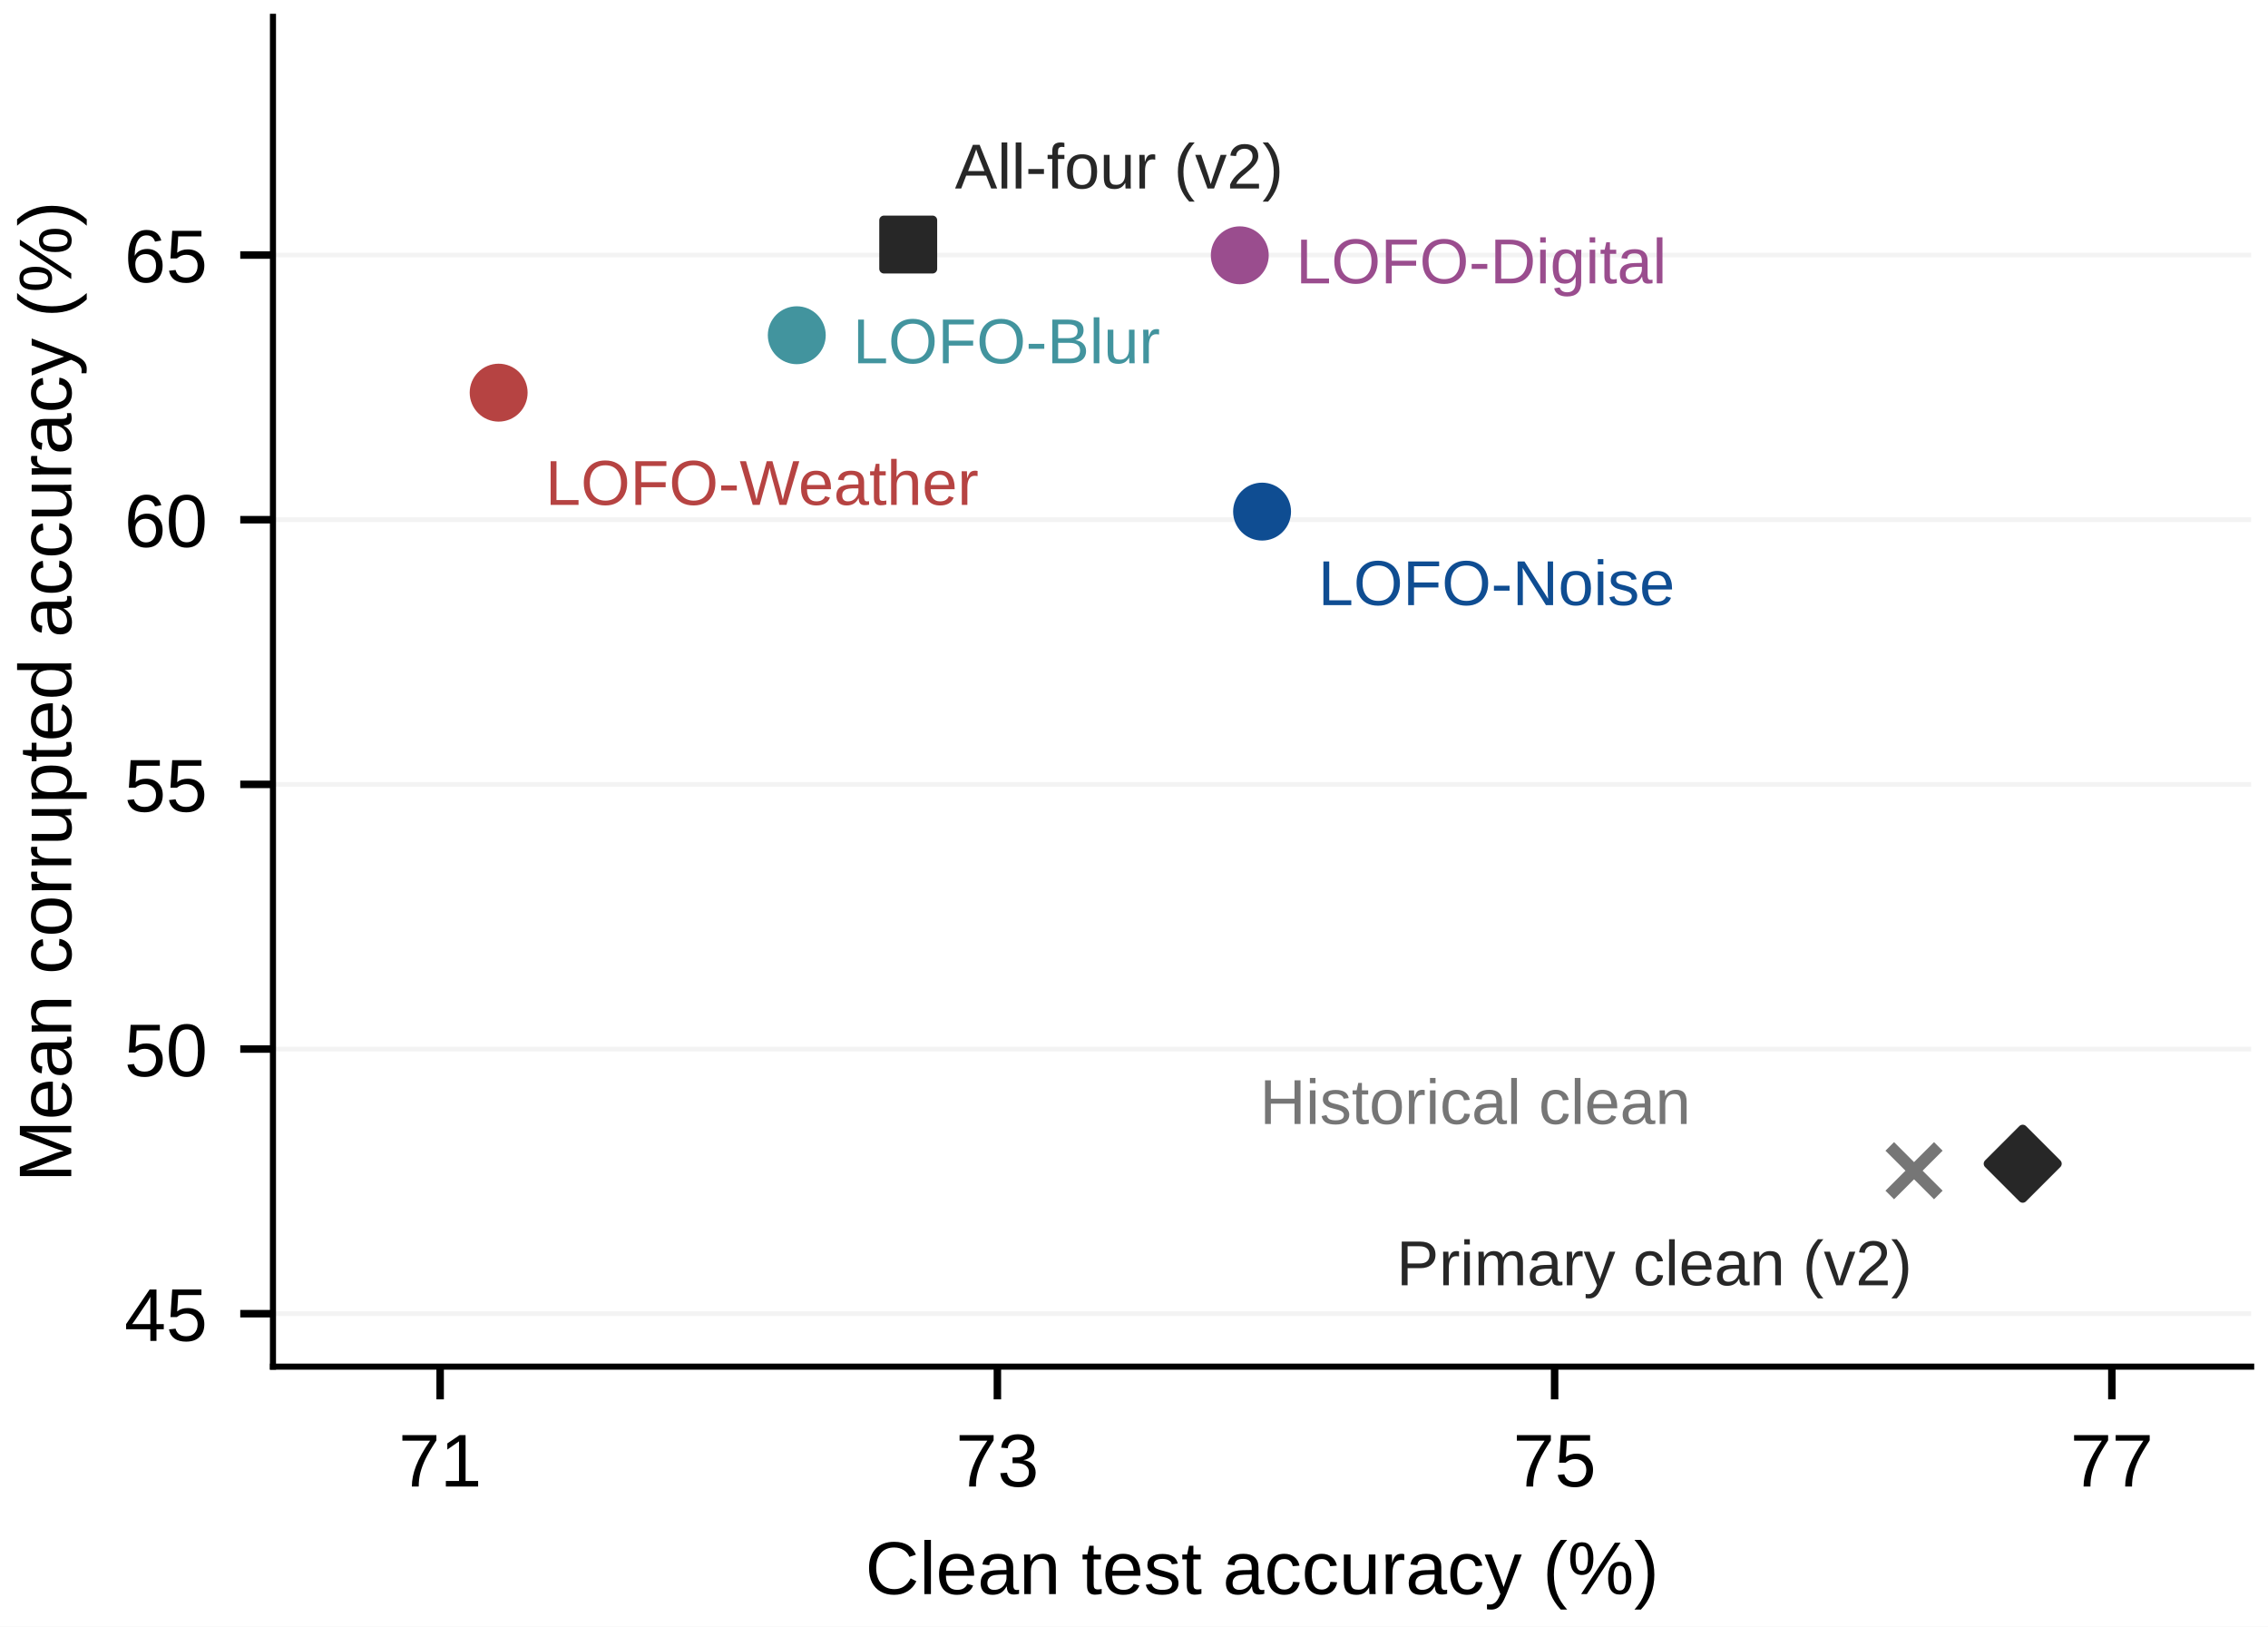
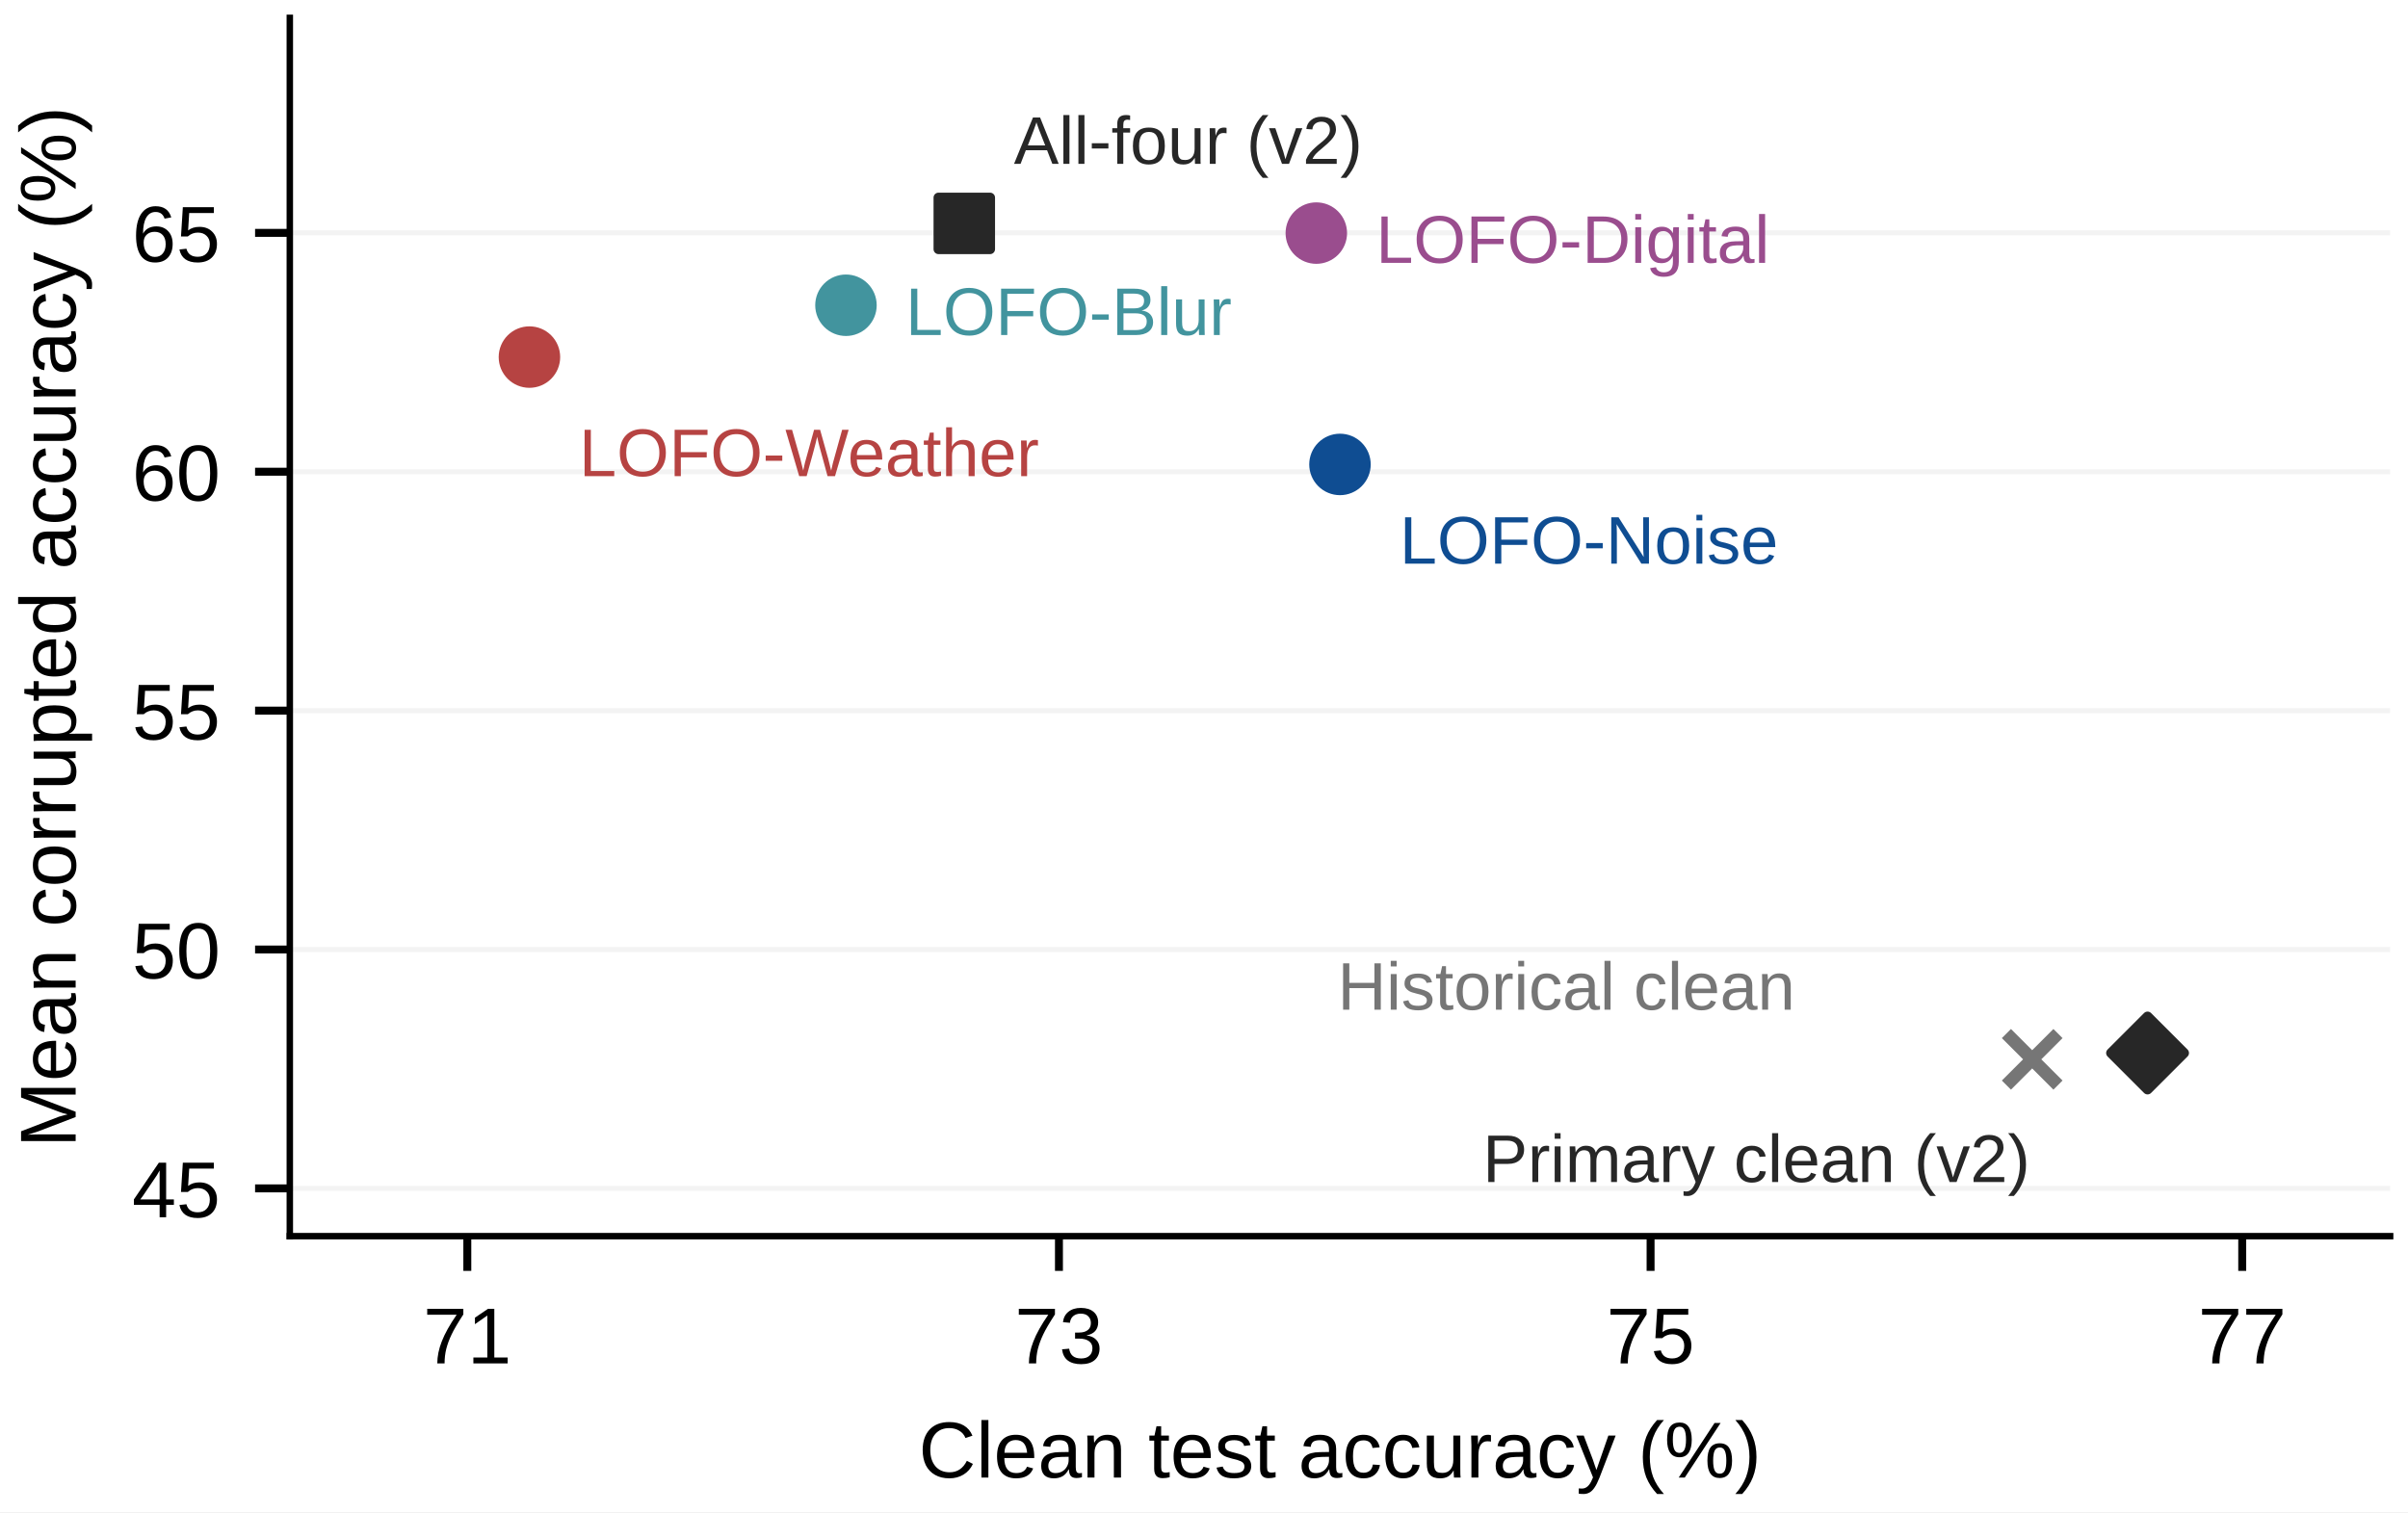
- <svg xmlns="http://www.w3.org/2000/svg" xmlns:xlink="http://www.w3.org/1999/xlink" width="242.658pt" height="174pt" viewBox="0 0 242.658 174" version="1.1">
+ <svg xmlns="http://www.w3.org/2000/svg" xmlns:xlink="http://www.w3.org/1999/xlink" width="242.658pt" height="152.4pt" viewBox="0 0 242.658 152.4" version="1.1">
  <defs>
    <style type="text/css">*{stroke-linejoin: round; stroke-linecap: butt}</style>
  </defs>
  <g id="figure_1">
    <g id="patch_1">
-       <path d="M 0 174  L 242.658 174  L 242.658 0  L 0 0  z " style="fill: #ffffff" />
+       <path d="M 0 152.4  L 242.658 152.4  L 242.658 0  L 0 0  z " style="fill: #ffffff" />
    </g>
    <g id="axes_1">
      <g id="patch_2">
-         <path d="M 29.205 146.184  L 240.858 146.184  L 240.858 1.8  L 29.205 1.8  z " style="fill: #ffffff" />
+         <path d="M 29.205 124.584  L 240.858 124.584  L 240.858 1.8  L 29.205 1.8  z " style="fill: #ffffff" />
      </g>
      <g id="matplotlib.axis_1">
        <g id="xtick_1">
          <g id="line2d_1">
            <defs>
              <path id="mf8c36b2a32" d="M 0 0  L 0 3.5  " style="stroke: #000000; stroke-width: 0.8" />
            </defs>
            <g>
-               <use xlink:href="#mf8c36b2a32" x="47.092" y="146.184" style="stroke: #000000; stroke-width: 0.8" />
+               <use xlink:href="#mf8c36b2a32" x="47.092" y="124.584" style="stroke: #000000; stroke-width: 0.8" />
            </g>
          </g>
          <g id="text_1">
-             <text style="font-size: 8px; font-family: 'Arial', 'Helvetica', 'DejaVu Sans', sans-serif; text-anchor: middle" x="47.092" y="159.009" transform="rotate(-0 47.09157 159.0086)">71</text>
+             <text style="font-size: 8px; font-family: 'Arial', 'Helvetica', 'DejaVu Sans', sans-serif; text-anchor: middle" x="47.092" y="137.409" transform="rotate(-0 47.09157 137.4086)">71</text>
          </g>
        </g>
        <g id="xtick_2">
          <g id="line2d_2">
            <g>
-               <use xlink:href="#mf8c36b2a32" x="106.712" y="146.184" style="stroke: #000000; stroke-width: 0.8" />
+               <use xlink:href="#mf8c36b2a32" x="106.712" y="124.584" style="stroke: #000000; stroke-width: 0.8" />
            </g>
          </g>
          <g id="text_2">
-             <text style="font-size: 8px; font-family: 'Arial', 'Helvetica', 'DejaVu Sans', sans-serif; text-anchor: middle" x="106.712" y="159.009" transform="rotate(-0 106.7119 159.0086)">73</text>
+             <text style="font-size: 8px; font-family: 'Arial', 'Helvetica', 'DejaVu Sans', sans-serif; text-anchor: middle" x="106.712" y="137.409" transform="rotate(-0 106.7119 137.4086)">73</text>
          </g>
        </g>
        <g id="xtick_3">
          <g id="line2d_3">
            <g>
-               <use xlink:href="#mf8c36b2a32" x="166.332" y="146.184" style="stroke: #000000; stroke-width: 0.8" />
+               <use xlink:href="#mf8c36b2a32" x="166.332" y="124.584" style="stroke: #000000; stroke-width: 0.8" />
            </g>
          </g>
          <g id="text_3">
-             <text style="font-size: 8px; font-family: 'Arial', 'Helvetica', 'DejaVu Sans', sans-serif; text-anchor: middle" x="166.332" y="159.009" transform="rotate(-0 166.3322 159.0086)">75</text>
+             <text style="font-size: 8px; font-family: 'Arial', 'Helvetica', 'DejaVu Sans', sans-serif; text-anchor: middle" x="166.332" y="137.409" transform="rotate(-0 166.3322 137.4086)">75</text>
          </g>
        </g>
        <g id="xtick_4">
          <g id="line2d_4">
            <g>
-               <use xlink:href="#mf8c36b2a32" x="225.953" y="146.184" style="stroke: #000000; stroke-width: 0.8" />
+               <use xlink:href="#mf8c36b2a32" x="225.953" y="124.584" style="stroke: #000000; stroke-width: 0.8" />
            </g>
          </g>
          <g id="text_4">
-             <text style="font-size: 8px; font-family: 'Arial', 'Helvetica', 'DejaVu Sans', sans-serif; text-anchor: middle" x="225.953" y="159.009" transform="rotate(-0 225.9526 159.0086)">77</text>
+             <text style="font-size: 8px; font-family: 'Arial', 'Helvetica', 'DejaVu Sans', sans-serif; text-anchor: middle" x="225.953" y="137.409" transform="rotate(-0 225.9526 137.4086)">77</text>
          </g>
        </g>
        <g id="text_5">
-           <text style="font-size: 8px; font-family: 'Arial', 'Helvetica', 'DejaVu Sans', sans-serif; text-anchor: middle" x="135.032" y="170.516" transform="rotate(-0 135.0316 170.5164)">Clean test accuracy (%)</text>
+           <text style="font-size: 8px; font-family: 'Arial', 'Helvetica', 'DejaVu Sans', sans-serif; text-anchor: middle" x="135.032" y="148.916" transform="rotate(-0 135.0316 148.9164)">Clean test accuracy (%)</text>
        </g>
      </g>
      <g id="matplotlib.axis_2">
        <g id="ytick_1">
          <g id="line2d_5">
-             <path d="M 29.205 140.522  L 240.858 140.522  " clip-path="url(#pd526262b88)" style="fill: none; stroke: #b0b0b0; stroke-opacity: 0.16; stroke-width: 0.5; stroke-linecap: square" />
+             <path d="M 29.205 119.769  L 240.858 119.769  " clip-path="url(#pf8ef3e665d)" style="fill: none; stroke: #b0b0b0; stroke-opacity: 0.16; stroke-width: 0.5; stroke-linecap: square" />
          </g>
          <g id="line2d_6">
            <defs>
              <path id="m544c76e212" d="M 0 0  L -3.5 0  " style="stroke: #000000; stroke-width: 0.8" />
            </defs>
            <g>
-               <use xlink:href="#m544c76e212" x="29.205" y="140.522" style="stroke: #000000; stroke-width: 0.8" />
+               <use xlink:href="#m544c76e212" x="29.205" y="119.769" style="stroke: #000000; stroke-width: 0.8" />
            </g>
          </g>
          <g id="text_6">
-             <text style="font-size: 8px; font-family: 'Arial', 'Helvetica', 'DejaVu Sans', sans-serif; text-anchor: end" x="22.205" y="143.434" transform="rotate(-0 22.20547 143.4344)">45</text>
+             <text style="font-size: 8px; font-family: 'Arial', 'Helvetica', 'DejaVu Sans', sans-serif; text-anchor: end" x="22.205" y="122.681" transform="rotate(-0 22.20547 122.6814)">45</text>
          </g>
        </g>
        <g id="ytick_2">
          <g id="line2d_7">
-             <path d="M 29.205 112.212  L 240.858 112.212  " clip-path="url(#pd526262b88)" style="fill: none; stroke: #b0b0b0; stroke-opacity: 0.16; stroke-width: 0.5; stroke-linecap: square" />
+             <path d="M 29.205 95.694  L 240.858 95.694  " clip-path="url(#pf8ef3e665d)" style="fill: none; stroke: #b0b0b0; stroke-opacity: 0.16; stroke-width: 0.5; stroke-linecap: square" />
          </g>
          <g id="line2d_8">
            <g>
-               <use xlink:href="#m544c76e212" x="29.205" y="112.212" style="stroke: #000000; stroke-width: 0.8" />
+               <use xlink:href="#m544c76e212" x="29.205" y="95.694" style="stroke: #000000; stroke-width: 0.8" />
            </g>
          </g>
          <g id="text_7">
-             <text style="font-size: 8px; font-family: 'Arial', 'Helvetica', 'DejaVu Sans', sans-serif; text-anchor: end" x="22.205" y="115.124" transform="rotate(-0 22.20547 115.1237)">50</text>
+             <text style="font-size: 8px; font-family: 'Arial', 'Helvetica', 'DejaVu Sans', sans-serif; text-anchor: end" x="22.205" y="98.606" transform="rotate(-0 22.20547 98.60604)">50</text>
          </g>
        </g>
        <g id="ytick_3">
          <g id="line2d_9">
-             <path d="M 29.205 83.901  L 240.858 83.901  " clip-path="url(#pd526262b88)" style="fill: none; stroke: #b0b0b0; stroke-opacity: 0.16; stroke-width: 0.5; stroke-linecap: square" />
+             <path d="M 29.205 71.619  L 240.858 71.619  " clip-path="url(#pf8ef3e665d)" style="fill: none; stroke: #b0b0b0; stroke-opacity: 0.16; stroke-width: 0.5; stroke-linecap: square" />
          </g>
          <g id="line2d_10">
            <g>
-               <use xlink:href="#m544c76e212" x="29.205" y="83.901" style="stroke: #000000; stroke-width: 0.8" />
+               <use xlink:href="#m544c76e212" x="29.205" y="71.619" style="stroke: #000000; stroke-width: 0.8" />
            </g>
          </g>
          <g id="text_8">
-             <text style="font-size: 8px; font-family: 'Arial', 'Helvetica', 'DejaVu Sans', sans-serif; text-anchor: end" x="22.205" y="86.813" transform="rotate(-0 22.20547 86.81303)">55</text>
+             <text style="font-size: 8px; font-family: 'Arial', 'Helvetica', 'DejaVu Sans', sans-serif; text-anchor: end" x="22.205" y="74.531" transform="rotate(-0 22.20547 74.53068)">55</text>
          </g>
        </g>
        <g id="ytick_4">
          <g id="line2d_11">
-             <path d="M 29.205 55.59  L 240.858 55.59  " clip-path="url(#pd526262b88)" style="fill: none; stroke: #b0b0b0; stroke-opacity: 0.16; stroke-width: 0.5; stroke-linecap: square" />
+             <path d="M 29.205 47.543  L 240.858 47.543  " clip-path="url(#pf8ef3e665d)" style="fill: none; stroke: #b0b0b0; stroke-opacity: 0.16; stroke-width: 0.5; stroke-linecap: square" />
          </g>
          <g id="line2d_12">
            <g>
-               <use xlink:href="#m544c76e212" x="29.205" y="55.59" style="stroke: #000000; stroke-width: 0.8" />
+               <use xlink:href="#m544c76e212" x="29.205" y="47.543" style="stroke: #000000; stroke-width: 0.8" />
            </g>
          </g>
          <g id="text_9">
-             <text style="font-size: 8px; font-family: 'Arial', 'Helvetica', 'DejaVu Sans', sans-serif; text-anchor: end" x="22.205" y="58.502" transform="rotate(-0 22.20547 58.50237)">60</text>
+             <text style="font-size: 8px; font-family: 'Arial', 'Helvetica', 'DejaVu Sans', sans-serif; text-anchor: end" x="22.205" y="50.455" transform="rotate(-0 22.20547 50.45531)">60</text>
          </g>
        </g>
        <g id="ytick_5">
          <g id="line2d_13">
-             <path d="M 29.205 27.28  L 240.858 27.28  " clip-path="url(#pd526262b88)" style="fill: none; stroke: #b0b0b0; stroke-opacity: 0.16; stroke-width: 0.5; stroke-linecap: square" />
+             <path d="M 29.205 23.468  L 240.858 23.468  " clip-path="url(#pf8ef3e665d)" style="fill: none; stroke: #b0b0b0; stroke-opacity: 0.16; stroke-width: 0.5; stroke-linecap: square" />
          </g>
          <g id="line2d_14">
            <g>
-               <use xlink:href="#m544c76e212" x="29.205" y="27.28" style="stroke: #000000; stroke-width: 0.8" />
+               <use xlink:href="#m544c76e212" x="29.205" y="23.468" style="stroke: #000000; stroke-width: 0.8" />
            </g>
          </g>
          <g id="text_10">
-             <text style="font-size: 8px; font-family: 'Arial', 'Helvetica', 'DejaVu Sans', sans-serif; text-anchor: end" x="22.205" y="30.192" transform="rotate(-0 22.20547 30.1917)">65</text>
+             <text style="font-size: 8px; font-family: 'Arial', 'Helvetica', 'DejaVu Sans', sans-serif; text-anchor: end" x="22.205" y="26.38" transform="rotate(-0 22.20547 26.37994)">65</text>
          </g>
        </g>
        <g id="text_11">
-           <text style="font-size: 8px; font-family: 'Arial', 'Helvetica', 'DejaVu Sans', sans-serif; text-anchor: middle" x="7.624" y="73.992" transform="rotate(-90 7.624219 73.99219)">Mean corrupted accuracy (%)</text>
+           <text style="font-size: 8px; font-family: 'Arial', 'Helvetica', 'DejaVu Sans', sans-serif; text-anchor: middle" x="7.624" y="63.192" transform="rotate(-90 7.624219 63.19219)">Mean corrupted accuracy (%)</text>
        </g>
      </g>
      <g id="patch_3">
-         <path d="M 29.205 146.184  L 29.205 1.8  " style="fill: none; stroke: #000000; stroke-width: 0.65; stroke-linejoin: miter; stroke-linecap: square" />
+         <path d="M 29.205 124.584  L 29.205 1.8  " style="fill: none; stroke: #000000; stroke-width: 0.65; stroke-linejoin: miter; stroke-linecap: square" />
      </g>
      <g id="patch_4">
-         <path d="M 29.205 146.184  L 240.858 146.184  " style="fill: none; stroke: #000000; stroke-width: 0.65; stroke-linejoin: miter; stroke-linecap: square" />
+         <path d="M 29.205 124.584  L 240.858 124.584  " style="fill: none; stroke: #000000; stroke-width: 0.65; stroke-linejoin: miter; stroke-linecap: square" />
      </g>
      <g id="PathCollection_1">
        <defs>
          <path id="m81fcb3a5ad" d="M -2.598 2.598  L 2.598 -2.598  M -2.598 -2.598  L 2.598 2.598  " style="stroke: #767676; stroke-width: 1.3" />
        </defs>
-         <g clip-path="url(#pd526262b88)">
-           <use xlink:href="#m81fcb3a5ad" x="204.787" y="125.226" style="fill: #767676; stroke: #767676; stroke-width: 1.3" />
+         <g clip-path="url(#pf8ef3e665d)">
+           <use xlink:href="#m81fcb3a5ad" x="204.787" y="106.762" style="fill: #767676; stroke: #767676; stroke-width: 1.3" />
        </g>
      </g>
      <g id="text_12">
-         <text style="font-size: 6.8px; font-family: 'Arial', 'Helvetica', 'DejaVu Sans', sans-serif; text-anchor: start; fill: #767676" x="134.787" y="120.226" transform="rotate(-0 134.7874 120.2262)">Historical clean</text>
+         <text style="font-size: 6.8px; font-family: 'Arial', 'Helvetica', 'DejaVu Sans', sans-serif; text-anchor: start; fill: #767676" x="134.787" y="101.762" transform="rotate(-0 134.7874 101.7615)">Historical clean</text>
      </g>
      <g id="PathCollection_2">
        <defs>
          <path id="m6a0f7797ef" d="M -0 3.674  L 3.674 0  L 0 -3.674  L -3.674 -0  z " style="stroke: #272727" />
        </defs>
-         <g clip-path="url(#pd526262b88)">
-           <use xlink:href="#m6a0f7797ef" x="216.413" y="124.479" style="fill: #272727; stroke: #272727" />
+         <g clip-path="url(#pf8ef3e665d)">
+           <use xlink:href="#m6a0f7797ef" x="216.413" y="106.126" style="fill: #272727; stroke: #272727" />
        </g>
      </g>
      <g id="text_13">
-         <text style="font-size: 6.8px; font-family: 'Arial', 'Helvetica', 'DejaVu Sans', sans-serif; text-anchor: start; fill: #272727" x="149.413" y="137.479" transform="rotate(-0 149.4133 137.4788)">Primary clean (v2)</text>
+         <text style="font-size: 6.8px; font-family: 'Arial', 'Helvetica', 'DejaVu Sans', sans-serif; text-anchor: start; fill: #272727" x="149.413" y="119.126" transform="rotate(-0 149.4133 119.126)">Primary clean (v2)</text>
      </g>
      <g id="PathCollection_3">
        <defs>
          <path id="m2886076e6b" d="M 0 2.598  C 0.689 2.598 1.35 2.324 1.837 1.837  C 2.324 1.35 2.598 0.689 2.598 0  C 2.598 -0.689 2.324 -1.35 1.837 -1.837  C 1.35 -2.324 0.689 -2.598 0 -2.598  C -0.689 -2.598 -1.35 -2.324 -1.837 -1.837  C -2.324 -1.35 -2.598 -0.689 -2.598 0  C -2.598 0.689 -2.324 1.35 -1.837 1.837  C -1.35 2.324 -0.689 2.598 0 2.598  z " style="stroke: #0f4d92" />
        </defs>
-         <g clip-path="url(#pd526262b88)">
-           <use xlink:href="#m2886076e6b" x="135.032" y="54.725" style="fill: #0f4d92; stroke: #0f4d92" />
+         <g clip-path="url(#pf8ef3e665d)">
+           <use xlink:href="#m2886076e6b" x="135.032" y="46.807" style="fill: #0f4d92; stroke: #0f4d92" />
        </g>
      </g>
      <g id="text_14">
-         <text style="font-size: 6.8px; font-family: 'Arial', 'Helvetica', 'DejaVu Sans', sans-serif; text-anchor: start; fill: #0f4d92" x="141.032" y="64.725" transform="rotate(-0 141.0316 64.72508)">LOFO-Noise</text>
+         <text style="font-size: 6.8px; font-family: 'Arial', 'Helvetica', 'DejaVu Sans', sans-serif; text-anchor: start; fill: #0f4d92" x="141.032" y="56.807" transform="rotate(-0 141.0316 56.80745)">LOFO-Noise</text>
      </g>
      <g id="PathCollection_4">
        <defs>
          <path id="m890dcbb813" d="M 0 2.598  C 0.689 2.598 1.35 2.324 1.837 1.837  C 2.324 1.35 2.598 0.689 2.598 0  C 2.598 -0.689 2.324 -1.35 1.837 -1.837  C 1.35 -2.324 0.689 -2.598 0 -2.598  C -0.689 -2.598 -1.35 -2.324 -1.837 -1.837  C -2.324 -1.35 -2.598 -0.689 -2.598 0  C -2.598 0.689 -2.324 1.35 -1.837 1.837  C -1.35 2.324 -0.689 2.598 0 2.598  z " style="stroke: #42949e" />
        </defs>
-         <g clip-path="url(#pd526262b88)">
-           <use xlink:href="#m890dcbb813" x="85.249" y="35.859" style="fill: #42949e; stroke: #42949e" />
+         <g clip-path="url(#pf8ef3e665d)">
+           <use xlink:href="#m890dcbb813" x="85.249" y="30.764" style="fill: #42949e; stroke: #42949e" />
        </g>
      </g>
      <g id="text_15">
-         <text style="font-size: 6.8px; font-family: 'Arial', 'Helvetica', 'DejaVu Sans', sans-serif; text-anchor: start; fill: #42949e" x="91.249" y="38.859" transform="rotate(-0 91.24858 38.85886)">LOFO-Blur</text>
+         <text style="font-size: 6.8px; font-family: 'Arial', 'Helvetica', 'DejaVu Sans', sans-serif; text-anchor: start; fill: #42949e" x="91.249" y="33.764" transform="rotate(-0 91.24858 33.76363)">LOFO-Blur</text>
      </g>
      <g id="PathCollection_5">
        <defs>
          <path id="me4455f08ba" d="M 0 2.598  C 0.689 2.598 1.35 2.324 1.837 1.837  C 2.324 1.35 2.598 0.689 2.598 0  C 2.598 -0.689 2.324 -1.35 1.837 -1.837  C 1.35 -2.324 0.689 -2.598 0 -2.598  C -0.689 -2.598 -1.35 -2.324 -1.837 -1.837  C -2.324 -1.35 -2.598 -0.689 -2.598 0  C -2.598 0.689 -2.324 1.35 -1.837 1.837  C -1.35 2.324 -0.689 2.598 0 2.598  z " style="stroke: #b64342" />
        </defs>
-         <g clip-path="url(#pd526262b88)">
-           <use xlink:href="#me4455f08ba" x="53.352" y="42.002" style="fill: #b64342; stroke: #b64342" />
+         <g clip-path="url(#pf8ef3e665d)">
+           <use xlink:href="#me4455f08ba" x="53.352" y="35.988" style="fill: #b64342; stroke: #b64342" />
        </g>
      </g>
      <g id="text_16">
-         <text style="font-size: 6.8px; font-family: 'Arial', 'Helvetica', 'DejaVu Sans', sans-serif; text-anchor: start; fill: #b64342" x="58.352" y="54.002" transform="rotate(-0 58.3517 54.00189)">LOFO-Weather</text>
+         <text style="font-size: 6.8px; font-family: 'Arial', 'Helvetica', 'DejaVu Sans', sans-serif; text-anchor: start; fill: #b64342" x="58.352" y="47.988" transform="rotate(-0 58.3517 47.98766)">LOFO-Weather</text>
      </g>
      <g id="PathCollection_6">
        <defs>
          <path id="md2363651ce" d="M 0 2.598  C 0.689 2.598 1.35 2.324 1.837 1.837  C 2.324 1.35 2.598 0.689 2.598 0  C 2.598 -0.689 2.324 -1.35 1.837 -1.837  C 1.35 -2.324 0.689 -2.598 0 -2.598  C -0.689 -2.598 -1.35 -2.324 -1.837 -1.837  C -2.324 -1.35 -2.598 -0.689 -2.598 0  C -2.598 0.689 -2.324 1.35 -1.837 1.837  C -1.35 2.324 -0.689 2.598 0 2.598  z " style="stroke: #9a4d8e" />
        </defs>
-         <g clip-path="url(#pd526262b88)">
-           <use xlink:href="#md2363651ce" x="132.647" y="27.308" style="fill: #9a4d8e; stroke: #9a4d8e" />
+         <g clip-path="url(#pf8ef3e665d)">
+           <use xlink:href="#md2363651ce" x="132.647" y="23.492" style="fill: #9a4d8e; stroke: #9a4d8e" />
        </g>
      </g>
      <g id="text_17">
-         <text style="font-size: 6.8px; font-family: 'Arial', 'Helvetica', 'DejaVu Sans', sans-serif; text-anchor: start; fill: #9a4d8e" x="138.647" y="30.308" transform="rotate(-0 138.6467 30.30828)">LOFO-Digital</text>
+         <text style="font-size: 6.8px; font-family: 'Arial', 'Helvetica', 'DejaVu Sans', sans-serif; text-anchor: start; fill: #9a4d8e" x="138.647" y="26.492" transform="rotate(-0 138.6467 26.49223)">LOFO-Digital</text>
      </g>
      <g id="PathCollection_7">
        <defs>
          <path id="m3af97bd95c" d="M -2.598 2.598  L 2.598 2.598  L 2.598 -2.598  L -2.598 -2.598  z " style="stroke: #272727" />
        </defs>
-         <g clip-path="url(#pd526262b88)">
-           <use xlink:href="#m3af97bd95c" x="97.173" y="26.158" style="fill: #272727; stroke: #272727" />
+         <g clip-path="url(#pf8ef3e665d)">
+           <use xlink:href="#m3af97bd95c" x="97.173" y="22.514" style="fill: #272727; stroke: #272727" />
        </g>
      </g>
      <g id="text_18">
-         <text style="font-size: 6.8px; font-family: 'Arial', 'Helvetica', 'DejaVu Sans', sans-serif; text-anchor: start; fill: #272727" x="102.173" y="20.158" transform="rotate(-0 102.1727 20.15849)">All-four (v2)</text>
+         <text style="font-size: 6.8px; font-family: 'Arial', 'Helvetica', 'DejaVu Sans', sans-serif; text-anchor: start; fill: #272727" x="102.173" y="16.514" transform="rotate(-0 102.1727 16.51445)">All-four (v2)</text>
      </g>
    </g>
  </g>
  <defs>
-     <clipPath id="pd526262b88">
-       <rect x="29.205" y="1.8" width="211.652" height="144.384" />
+     <clipPath id="pf8ef3e665d">
+       <rect x="29.205" y="1.8" width="211.652" height="122.784" />
    </clipPath>
  </defs>
</svg>
